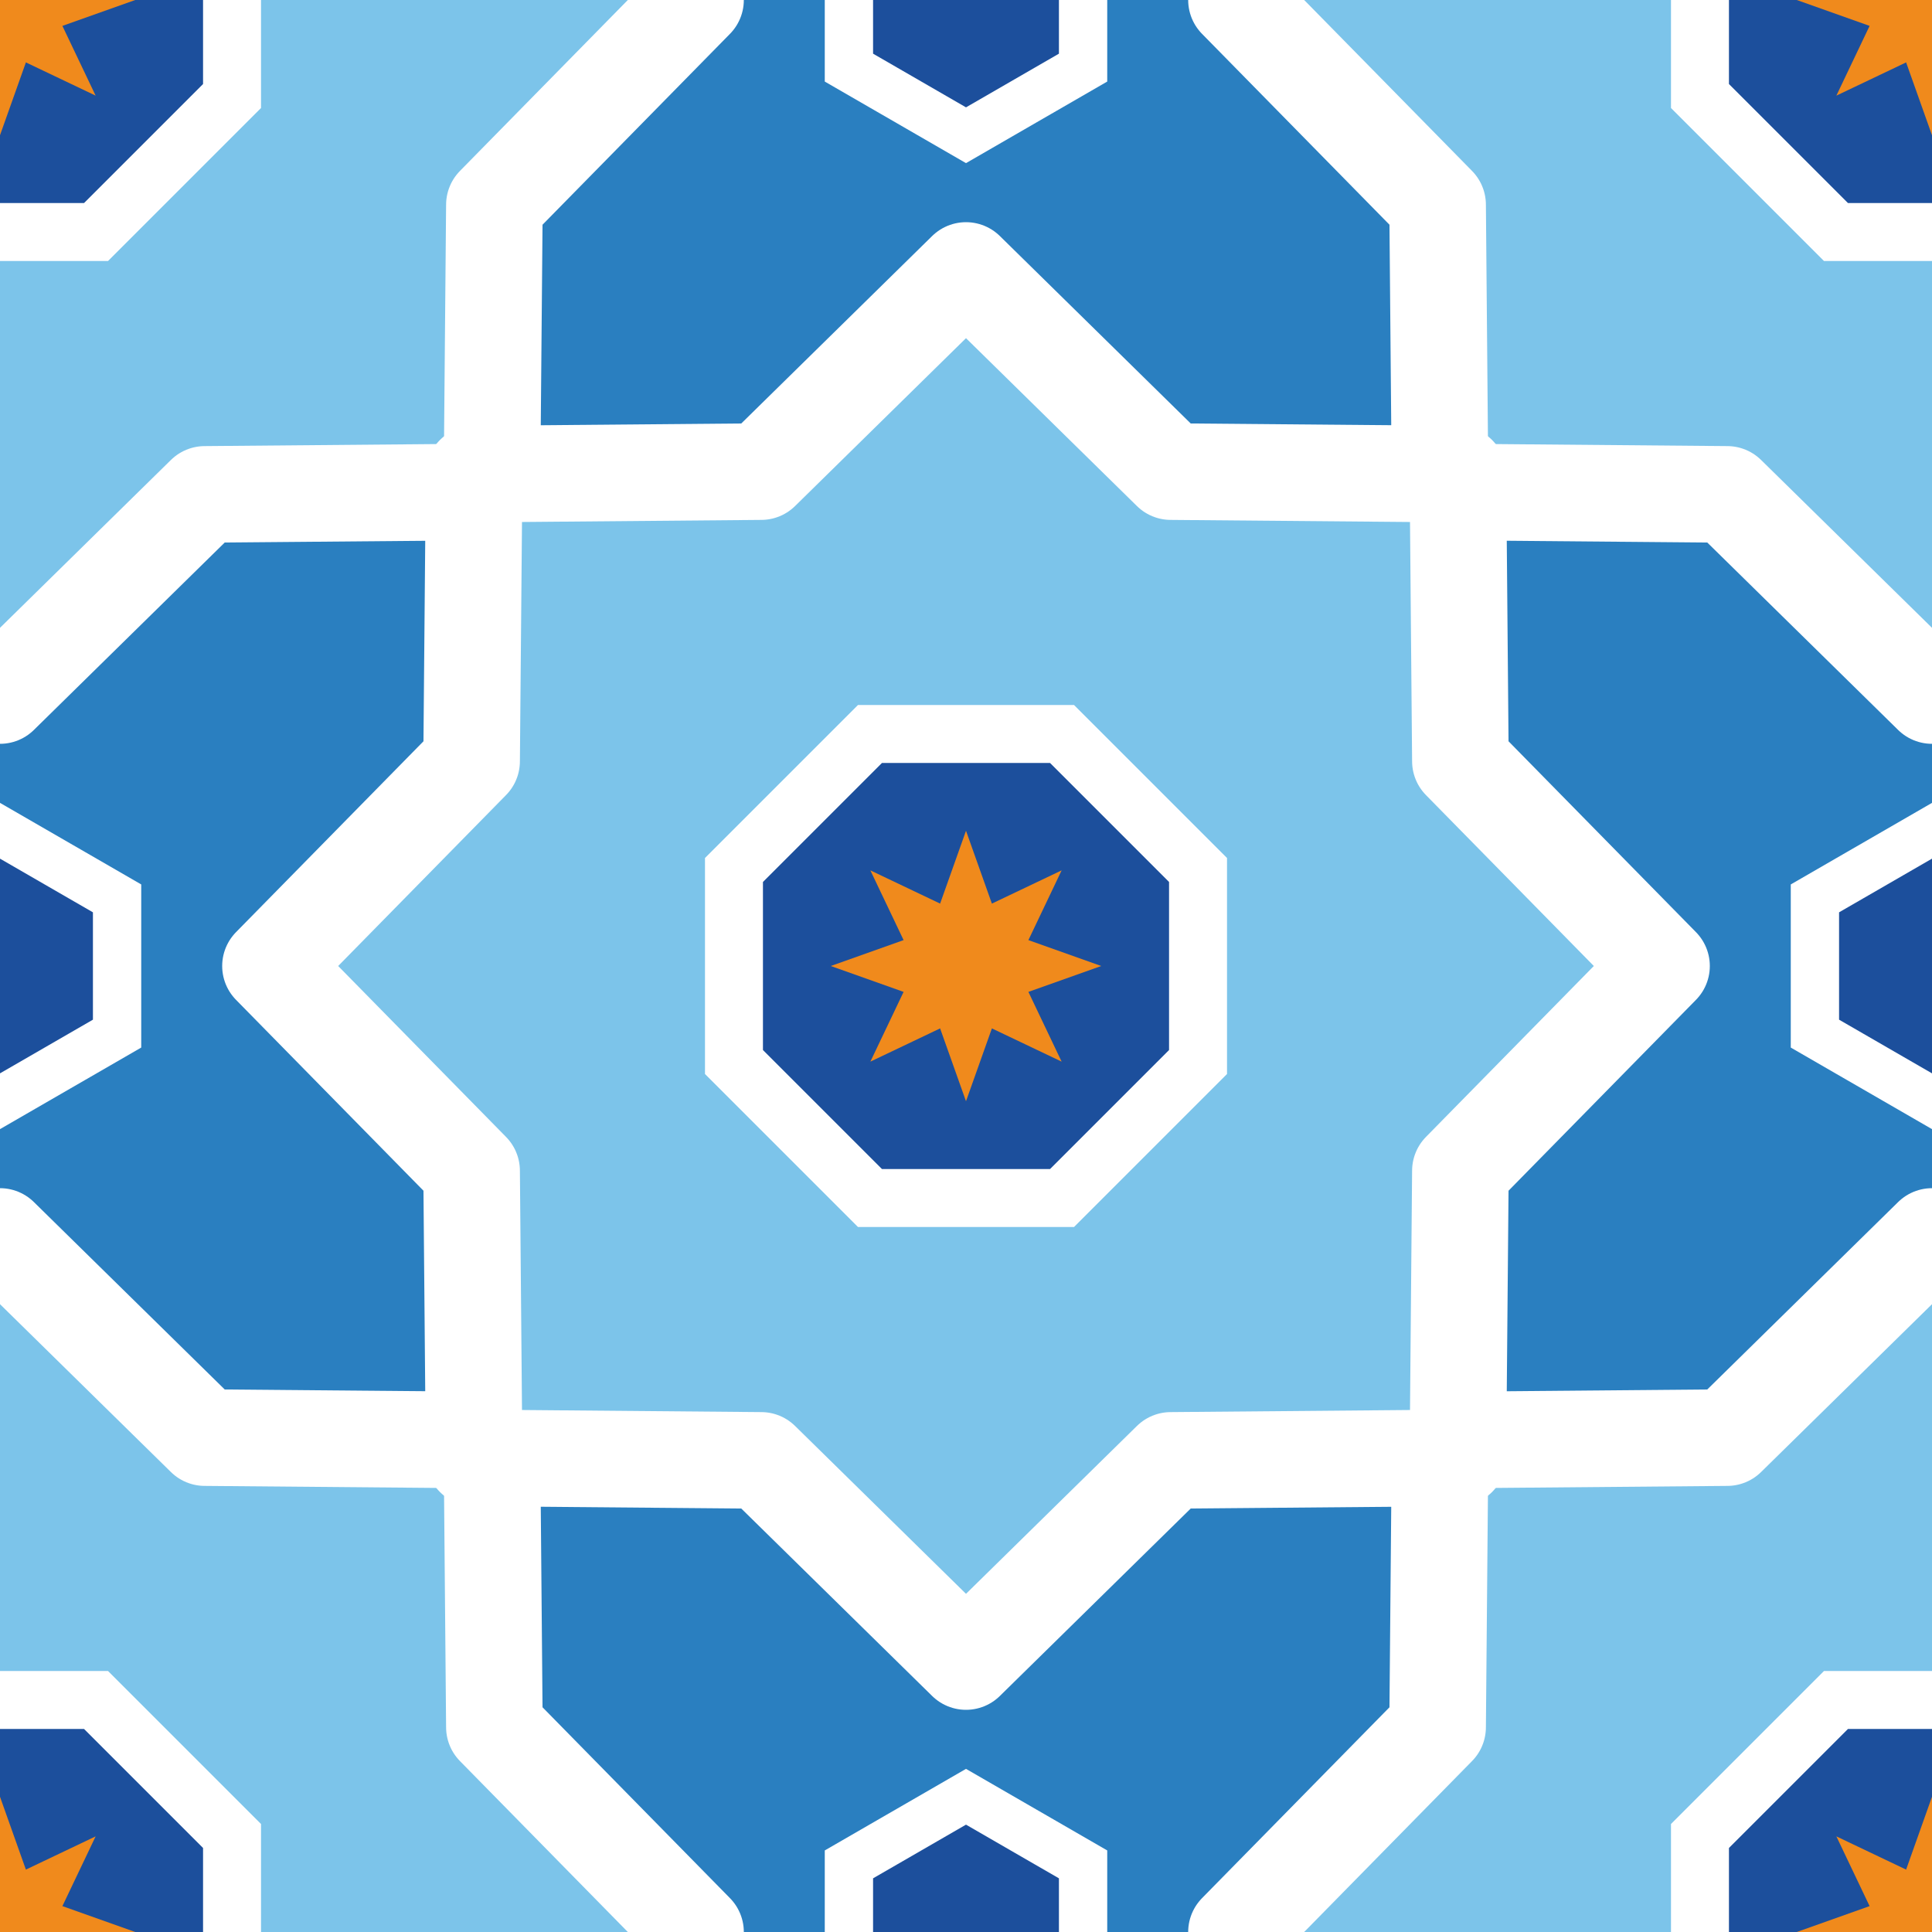
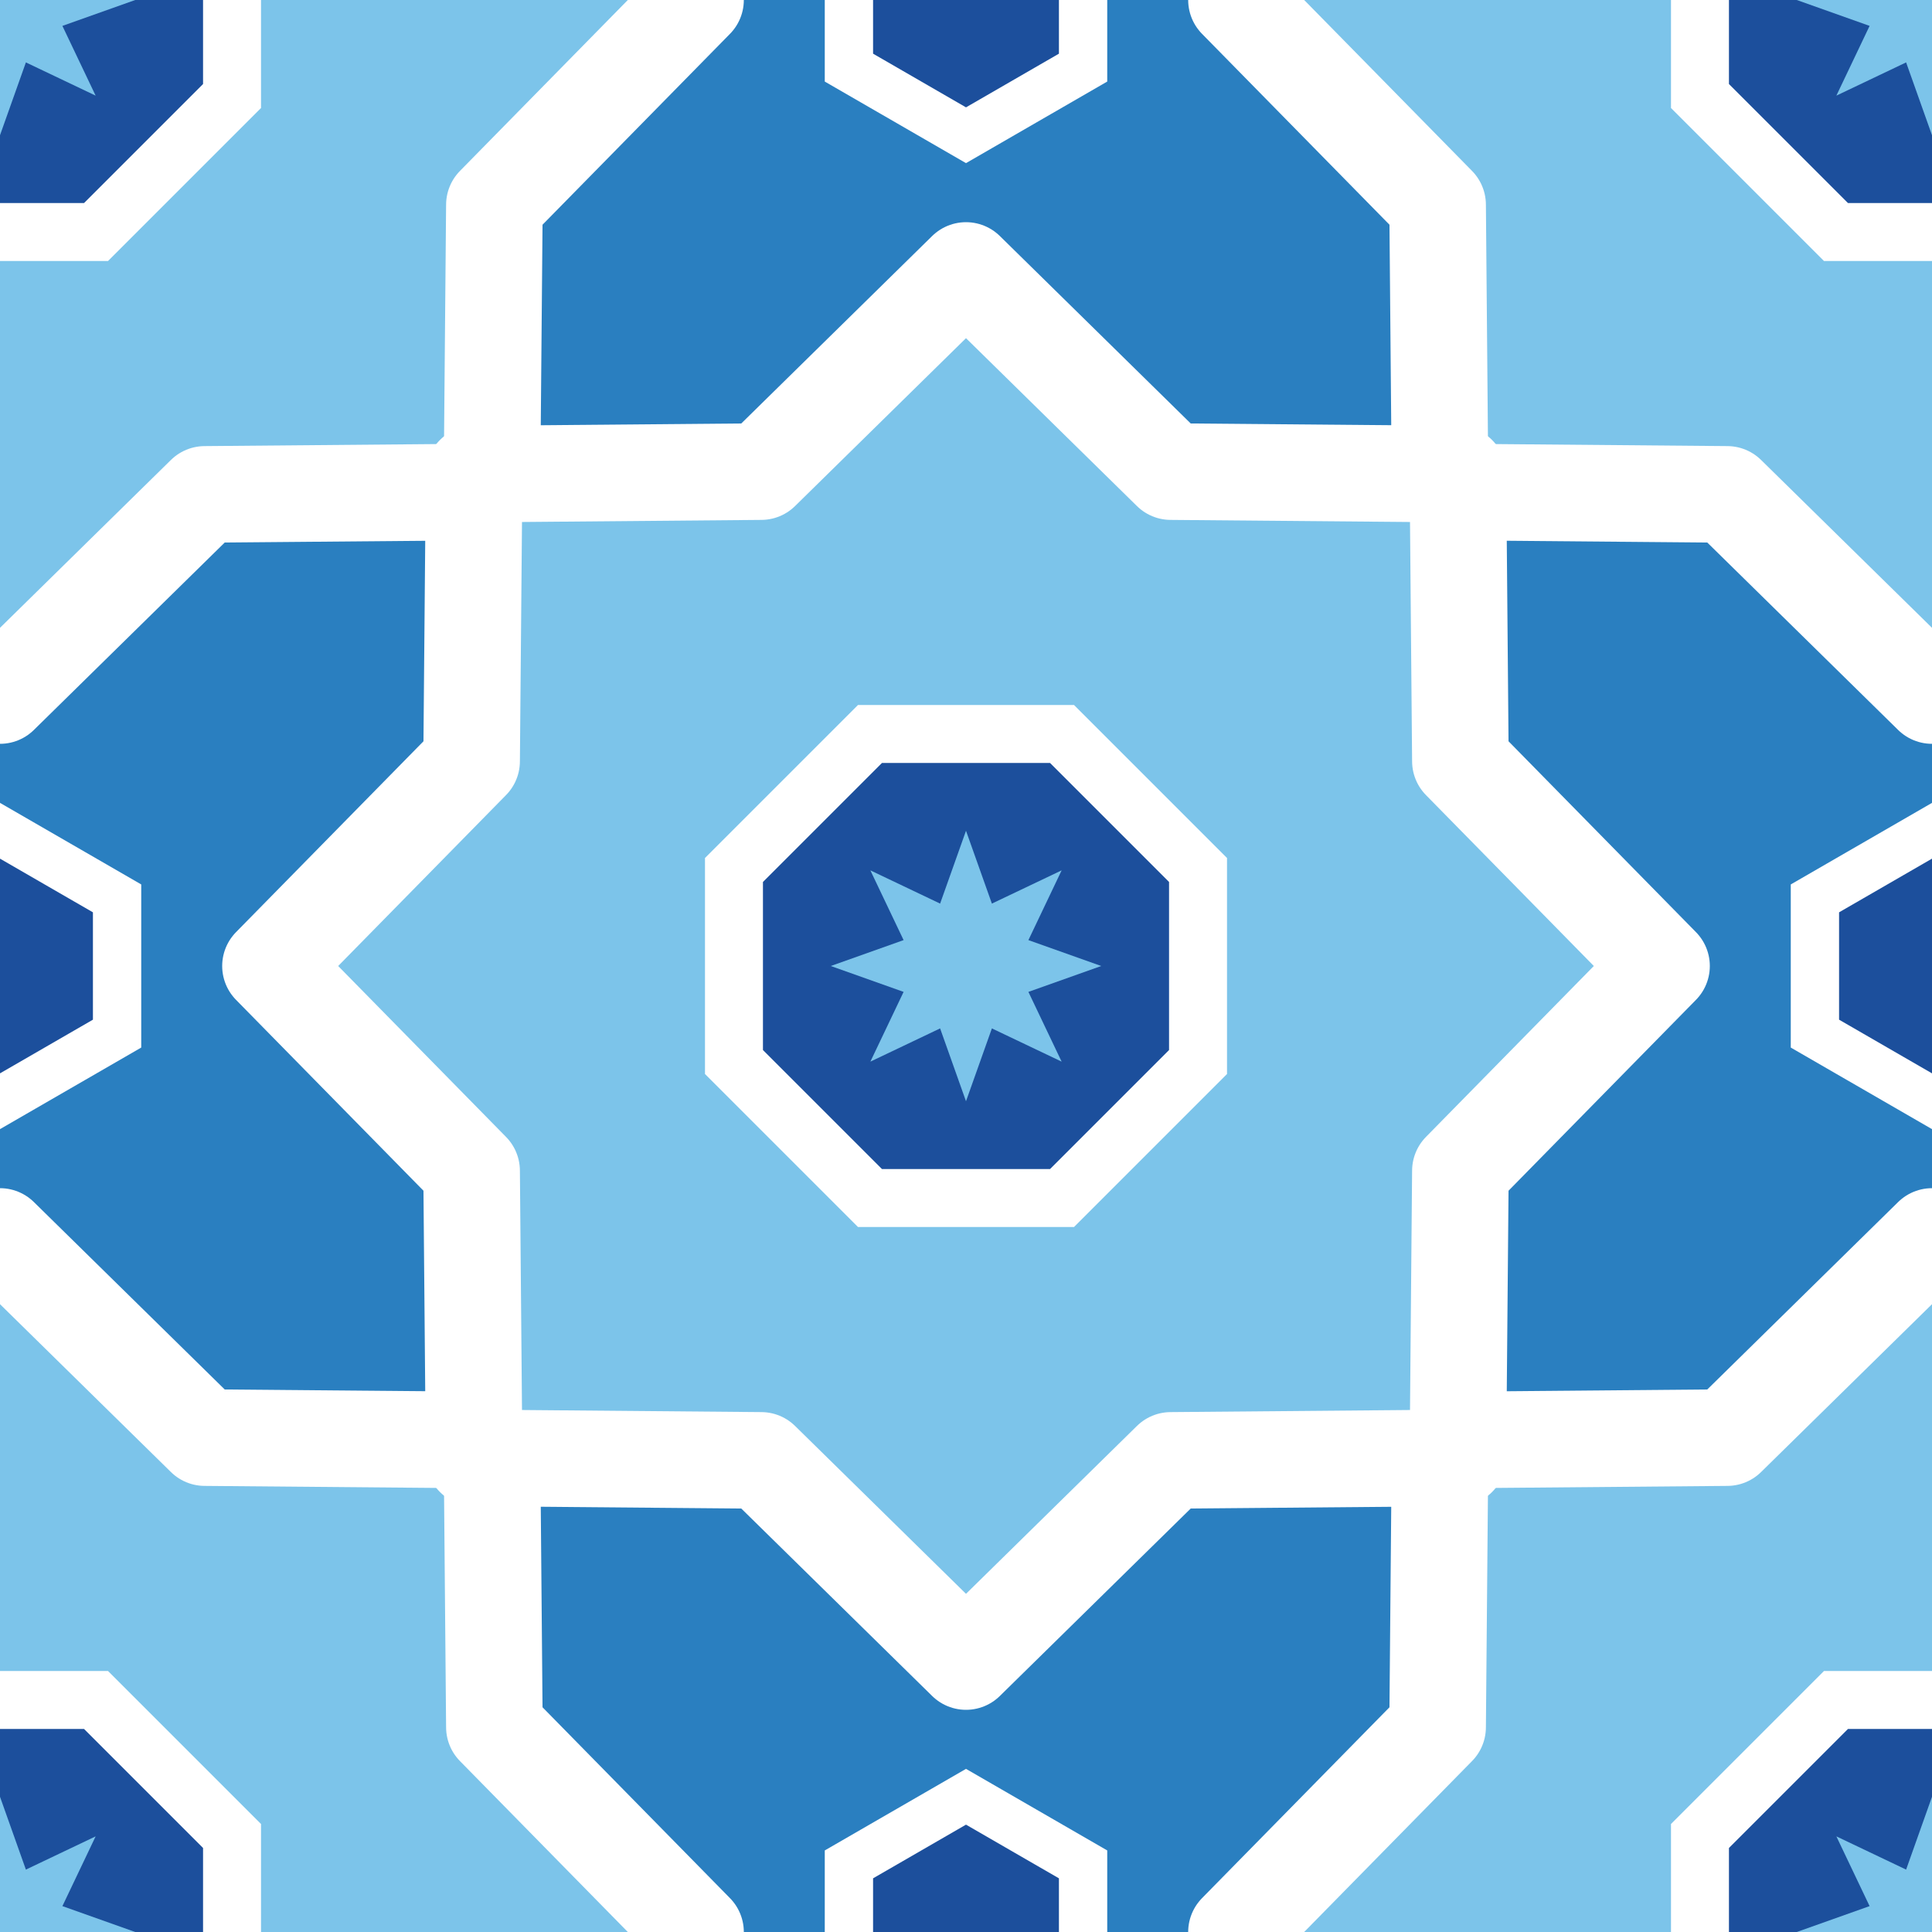
<svg xmlns="http://www.w3.org/2000/svg" width="100" height="100" viewBox="0 0 100 100">
  <rect width="100" height="100" fill="#2A7FC0" />
  <polygon points="0.00,-36.00 10.60,-25.59 25.46,-25.46 25.59,-10.60 36.00,-0.00 25.59,10.60 25.46,25.46 10.60,25.59 0.00,36.00 -10.60,25.59 -25.46,25.46 -25.59,10.60 -36.00,0.00 -25.59,-10.60 -25.46,-25.46 -10.60,-25.59" fill="#7CC4EA" stroke="#FFFFFF" stroke-width="5" stroke-linejoin="round" />
  <polygon points="4.97,-12.01 12.01,-4.97 12.01,4.97 4.97,12.01 -4.97,12.01 -12.01,4.97 -12.01,-4.97 -4.97,-12.01" fill="#1C4F9C" stroke="#FFFFFF" stroke-width="3" />
-   <polygon points="0.00,-7.00 1.34,-3.23 4.95,-4.95 3.23,-1.34 7.00,-0.00 3.23,1.34 4.95,4.95 1.34,3.23 0.00,7.00 -1.34,3.23 -4.95,4.95 -3.23,1.34 -7.00,0.00 -3.23,-1.34 -4.95,-4.95 -1.34,-3.23" fill="#F08A1C" />
+   <polygon points="0.00,-7.00 1.34,-3.23 4.95,-4.95 3.23,-1.34 7.00,-0.00 3.23,1.34 4.95,4.95 1.34,3.23 0.00,7.00 -1.34,3.23 -4.95,4.95 -3.23,1.34 -7.00,0.00 -3.23,-1.34 -4.95,-4.95 -1.34,-3.23" fill="#7CC4EA" />
  <polygon points="100.00,-36.00 110.60,-25.59 125.46,-25.46 125.59,-10.60 136.00,-0.00 125.59,10.60 125.46,25.46 110.60,25.59 100.00,36.00 89.40,25.59 74.54,25.46 74.41,10.60 64.00,0.00 74.41,-10.60 74.54,-25.46 89.40,-25.59" fill="#7CC4EA" stroke="#FFFFFF" stroke-width="5" stroke-linejoin="round" />
  <polygon points="104.97,-12.01 112.01,-4.97 112.01,4.97 104.97,12.01 95.03,12.01 87.99,4.97 87.99,-4.97 95.03,-12.01" fill="#1C4F9C" stroke="#FFFFFF" stroke-width="3" />
-   <polygon points="100.00,-7.00 101.34,-3.23 104.95,-4.95 103.23,-1.34 107.00,-0.00 103.23,1.34 104.95,4.95 101.34,3.23 100.00,7.00 98.66,3.23 95.05,4.95 96.77,1.34 93.00,0.00 96.77,-1.34 95.05,-4.95 98.66,-3.23" fill="#F08A1C" />
+   <polygon points="100.00,-7.00 101.34,-3.23 104.95,-4.95 103.23,-1.34 107.00,-0.00 103.23,1.34 104.95,4.95 101.34,3.23 100.00,7.00 98.66,3.23 95.05,4.95 96.77,1.34 93.00,0.00 96.77,-1.34 95.05,-4.95 98.66,-3.23" fill="#7CC4EA" />
  <polygon points="0.00,64.00 10.60,74.41 25.46,74.54 25.59,89.40 36.00,100.00 25.59,110.60 25.46,125.46 10.60,125.59 0.00,136.00 -10.60,125.59 -25.46,125.46 -25.59,110.60 -36.00,100.00 -25.59,89.40 -25.46,74.54 -10.60,74.41" fill="#7CC4EA" stroke="#FFFFFF" stroke-width="5" stroke-linejoin="round" />
  <polygon points="4.97,87.99 12.01,95.03 12.01,104.97 4.97,112.01 -4.97,112.01 -12.01,104.97 -12.01,95.03 -4.97,87.99" fill="#1C4F9C" stroke="#FFFFFF" stroke-width="3" />
-   <polygon points="0.00,93.00 1.34,96.77 4.95,95.05 3.23,98.66 7.00,100.00 3.23,101.34 4.95,104.95 1.34,103.23 0.00,107.00 -1.34,103.23 -4.95,104.95 -3.23,101.34 -7.00,100.00 -3.23,98.66 -4.95,95.05 -1.34,96.77" fill="#F08A1C" />
+   <polygon points="0.00,93.00 1.34,96.77 4.95,95.05 3.23,98.66 7.00,100.00 3.23,101.34 4.95,104.95 1.34,103.23 0.00,107.00 -1.34,103.23 -4.95,104.95 -3.23,101.34 -7.00,100.00 -3.23,98.66 -4.95,95.05 -1.34,96.77" fill="#7CC4EA" />
  <polygon points="100.00,64.00 110.60,74.41 125.46,74.54 125.59,89.40 136.00,100.00 125.59,110.60 125.46,125.46 110.60,125.59 100.00,136.00 89.40,125.59 74.54,125.46 74.41,110.60 64.00,100.00 74.41,89.40 74.54,74.54 89.40,74.41" fill="#7CC4EA" stroke="#FFFFFF" stroke-width="5" stroke-linejoin="round" />
  <polygon points="104.97,87.99 112.01,95.03 112.01,104.97 104.97,112.01 95.03,112.01 87.99,104.97 87.99,95.03 95.03,87.99" fill="#1C4F9C" stroke="#FFFFFF" stroke-width="3" />
-   <polygon points="100.00,93.00 101.34,96.77 104.95,95.05 103.23,98.66 107.00,100.00 103.23,101.34 104.95,104.95 101.34,103.23 100.00,107.00 98.66,103.23 95.05,104.95 96.77,101.34 93.00,100.00 96.77,98.66 95.05,95.05 98.66,96.77" fill="#F08A1C" />
+   <polygon points="100.00,93.00 101.34,96.77 104.95,95.05 103.23,98.66 107.00,100.00 103.23,101.34 104.95,104.95 101.34,103.23 100.00,107.00 98.66,103.23 95.05,104.95 96.77,101.34 93.00,100.00 96.77,98.66 95.05,95.05 98.66,96.77" fill="#7CC4EA" />
  <polygon points="50.00,14.00 60.60,24.41 75.46,24.54 75.59,39.40 86.00,50.00 75.59,60.60 75.46,75.46 60.60,75.59 50.00,86.00 39.40,75.59 24.54,75.46 24.41,60.60 14.00,50.00 24.41,39.40 24.54,24.54 39.40,24.41" fill="#7CC4EA" stroke="#FFFFFF" stroke-width="5" stroke-linejoin="round" />
  <polygon points="54.97,37.99 62.01,45.03 62.01,54.97 54.97,62.01 45.03,62.01 37.99,54.97 37.99,45.03 45.03,37.99" fill="#1C4F9C" stroke="#FFFFFF" stroke-width="3" />
-   <polygon points="50.00,43.00 51.34,46.77 54.95,45.05 53.23,48.66 57.00,50.00 53.23,51.34 54.95,54.95 51.34,53.23 50.00,57.00 48.66,53.23 45.05,54.95 46.77,51.34 43.00,50.00 46.77,48.66 45.05,45.05 48.66,46.77" fill="#F08A1C" />
+   <polygon points="50.00,43.00 51.34,46.77 54.95,45.05 53.23,48.66 57.00,50.00 53.23,51.34 54.95,54.95 51.34,53.23 50.00,57.00 48.66,53.23 45.05,54.95 46.77,51.34 43.00,50.00 46.77,48.66 45.05,45.05 48.66,46.77" fill="#7CC4EA" />
  <polygon points="50.00,-7.00 56.06,-3.50 56.06,3.50 50.00,7.00 43.94,3.50 43.94,-3.50" fill="#1C4F9C" stroke="#FFFFFF" stroke-width="2.5" />
  <polygon points="0.00,43.00 6.06,46.50 6.06,53.50 0.00,57.00 -6.06,53.50 -6.06,46.50" fill="#1C4F9C" stroke="#FFFFFF" stroke-width="2.5" />
  <polygon points="100.00,43.00 106.06,46.50 106.06,53.50 100.00,57.00 93.94,53.50 93.94,46.50" fill="#1C4F9C" stroke="#FFFFFF" stroke-width="2.5" />
  <polygon points="50.00,93.00 56.06,96.50 56.06,103.50 50.00,107.00 43.94,103.50 43.94,96.50" fill="#1C4F9C" stroke="#FFFFFF" stroke-width="2.5" />
</svg>
